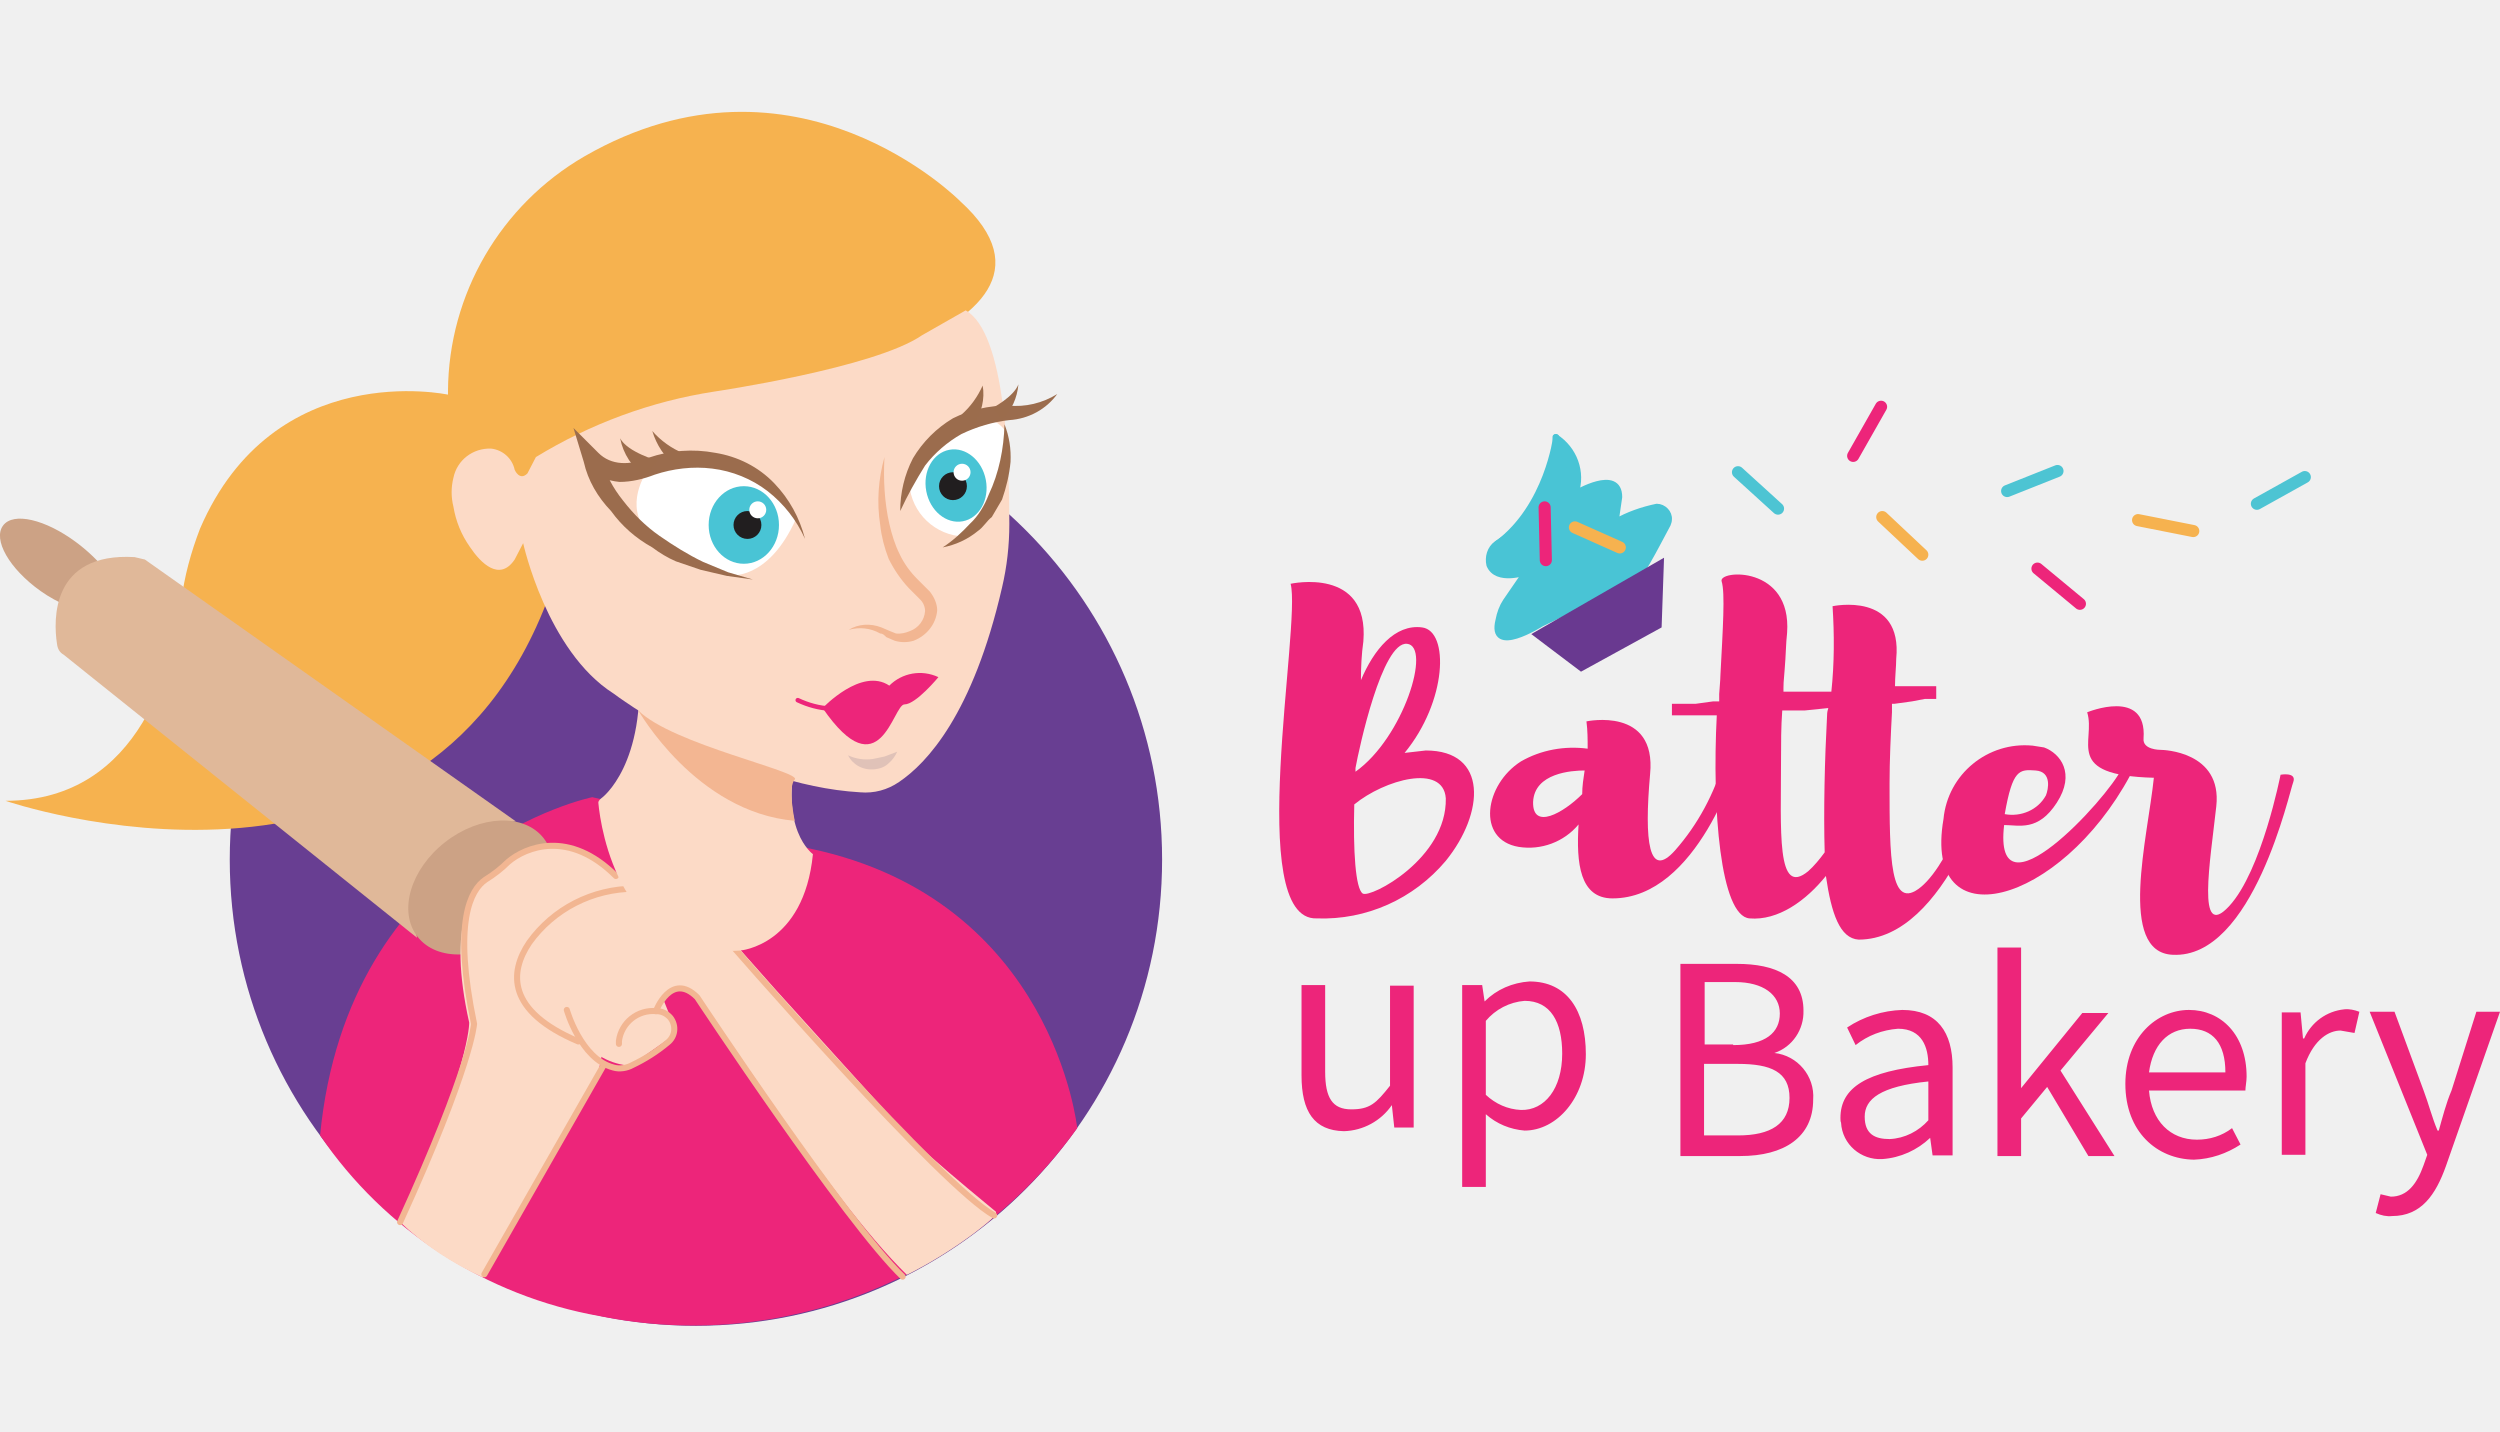
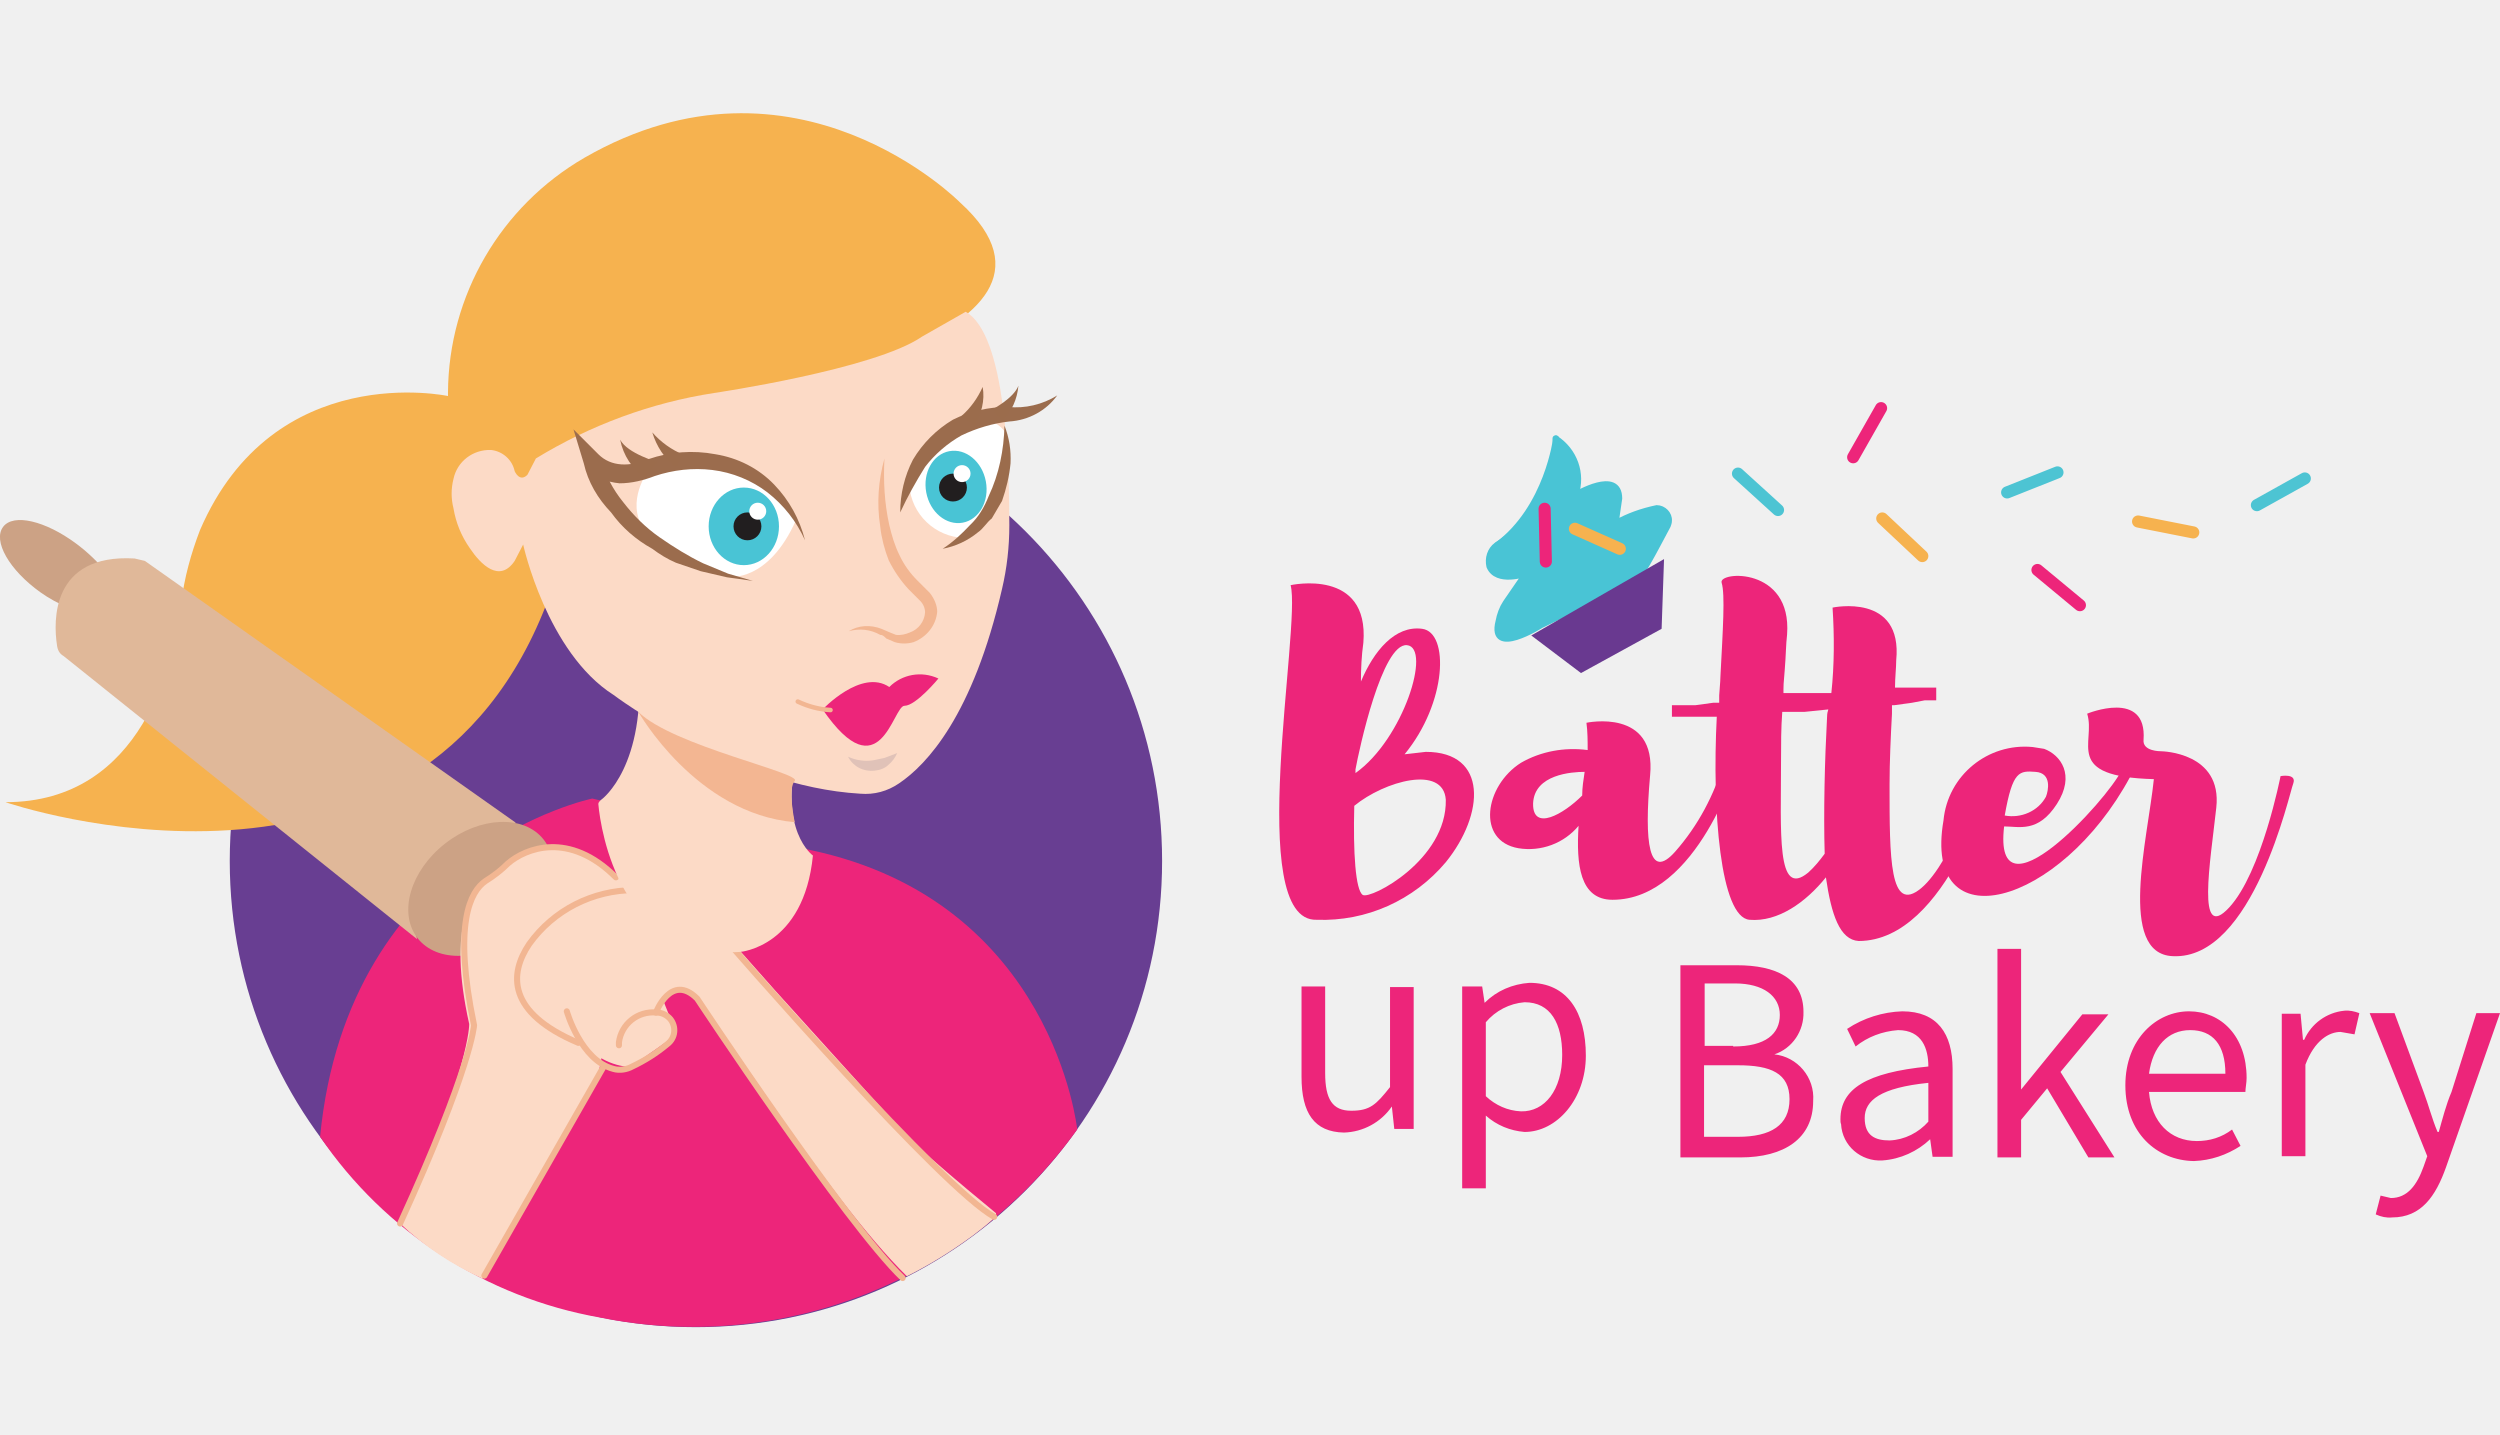
- <svg xmlns="http://www.w3.org/2000/svg" id="Layer_1" viewBox="0 0 412.4 236.2" width="412.4" height="236.2">
-   <style>.st0{fill:#cca285}.st1{fill:#683e92}.st2{fill:#f6b24f}.st3{fill:#ed257a}.st4{fill:#fcdac6}.st5{fill:#f2b692}.st6{fill:#e0b899}.st7{fill:#fff}.st8{fill:#e0c2b8}.st9{fill:#49c4d5}.st10{fill:#9b6c4d}.st11{fill:#9b6c4c}.st12,.st13{fill:none;stroke:#f2b692;stroke-linecap:round;stroke-linejoin:round}.st13{stroke:#ed257a;stroke-width:.75}.st14{fill:#f3b692}.st15{fill:#211e1f}.st16{fill:#49c4d5;stroke:#49c4d5;stroke-linecap:round;stroke-linejoin:round}.st17{fill:#693990}.st18{stroke:#4dc4d3}.st18,.st19,.st20{fill:none;stroke-width:2;stroke-linecap:round;stroke-linejoin:round}.st19{stroke:#f6b24f}.st20{stroke:#ed257a}</style>
-   <path id="ASSETS" d="M11.2 100c-1.6-.7-3.1-1.5-4.5-2.5C1.5 93.8-1.2 89 .5 86.7c1.7-2.3 7-1 12 2.7 1.9 1.4 3.7 3.1 5.2 5" class="st0" />
-   <g id="FINAL">
-     <circle cx="114.8" cy="141.8" r="76.9" class="st1" />
-     <path d="M90.6 98.2C69.5 155.7.9 132.1.9 132.1c22.7 0 27.9-23.4 29-32.9.5-4.1 1.6-8.1 3.1-12 12.2-28.3 40.9-22.1 40.9-22.1v-.6c.1-16 8.7-30.7 22.5-38.7 34.9-20.1 62 7.4 62 7.4 25 22.7-38.9 32.3-38.9 32.3-23.8 2.9-31.8 15.1-31.8 15.1l2.9 17.6z" class="st2" />
-     <path d="M97.7 131.5s-40.3 8.3-44.9 55.8c10.7 15.7 27.4 26.5 46.1 29.8 30.1 6.1 60.9-6.1 78.8-31 0 0-3.9-37.6-44-46.1" class="st3" />
-     <path d="M159.3 51.2c6.6 3.7 7.2 25 7.2 35.2 0 3.6-.4 7.1-1.2 10.5-4.8 20.9-12.4 29-17 32.1-1.9 1.3-4.1 1.9-6.4 1.7-20.7-1.2-40.7-16.3-40.7-16.3-11-7-14.9-24.8-14.9-24.8l-1.4 2.7c-2.5 3.7-5.6.6-7.4-2.1-1.4-2-2.3-4.2-2.7-6.6-.4-1.6-.4-3.2 0-4.8.6-2.9 3.2-4.9 6.2-4.8 1.9.2 3.5 1.6 3.9 3.5 0 0 .8 1.9 2.1.6l1.4-2.7c9-5.5 19-9.2 29.4-10.8 0 0 26.5-3.9 34.3-9.3l7.2-4.1z" class="st4" />
-     <path d="M145.9 75.4c-.2 3.7 0 7.4.8 11 .4 1.7.9 3.4 1.7 5 .7 1.5 1.7 2.9 2.9 4.1l2.1 2.1c.7.9 1.2 2 1.2 3.1-.2 2.3-1.8 4.2-3.9 5-1 .3-2.1.3-3.1 0l-1.4-.6c-.4-.4-.6-.6-1-.6-1.6-.9-3.4-1.1-5.2-.6 1.6-1 3.6-1.1 5.4-.4l1.4.6 1 .4c.8.1 1.6-.1 2.3-.4 1.4-.5 2.4-1.8 2.5-3.3 0-.7-.3-1.4-.8-1.9l-1.9-1.9c-1.3-1.4-2.4-3-3.3-4.8-.7-1.8-1.2-3.7-1.4-5.6-.6-3.8-.3-7.6.7-11.2z" class="st5" />
-     <path d="M9.4 106.2c-.6-3.9-1-15.1 12.8-14.3l1.7.4 61.2 43.2s-20.5 1.9-16.3 19.2L10.5 108c-.7-.4-1-1-1.1-1.8z" class="st6" />
-     <path d="M135.7 116.8s6.4-6.8 11-3.7c2.1-2.1 5.3-2.7 8.1-1.4 0 0-3.7 4.5-5.6 4.5s-4 14.4-13.5.6z" class="st3" />
-     <ellipse cx="79.3" cy="146.4" class="st0" rx="13.2" ry="9.5" transform="rotate(-38.001 79.293 146.425)" />
-     <path d="M150 79.8c.3 4.8 4.3 8.6 9.1 8.7l5.6-6.4 1.7-6.2v-3.5c-.6-2.3-2.9-3.7-5.2-3.3-4.9 2.1-8.8 5.9-11.2 10.7z" class="st7" />
-     <path d="M139.9 124.6c1.3.6 2.7.8 4.1.6l1.9-.4 2.1-.8c-.3.7-.8 1.4-1.4 1.9-.6.6-1.4.9-2.3 1-1.9.2-3.6-.7-4.4-2.3z" class="st8" />
-     <path d="M107 77.3s-3.9 5.2-.8 9.7c3.1 4.5 14.1 7.9 14.1 7.9s6.4 1 11-9.3c0 0-4.5-7.2-8.5-8.1-.1 0-14-2.3-15.8-.2z" class="st7" />
-     <ellipse cx="122.7" cy="86.6" class="st9" rx="5.8" ry="6.4" />
-     <ellipse cx="157.7" cy="80.1" class="st9" rx="5" ry="6" transform="rotate(-10.704 157.676 80.046)" />
-     <path d="M164.3 199.9c-4.5-3.7-17.8-14.7-18.4-16.8l-18-19.9-13.2-14.9s-9.3-3.7-17.6-.6c0 0-16.1 6.8-10.5 16.8 0 0 6.2 7 9.3 7 2 2.5 4.9 4.1 8.1 4.3l7.4-5.2-1-3.3-1-2.5s2.5-3.3 5-1.2 21.9 33.7 35.2 46.7c3.8-1.9 7.5-4.2 11-6.8 1.3-1 2.6-2 3.7-3.1" class="st4" />
-     <path d="M148.5 84.3c0-3 .7-6 2.1-8.7 1.6-2.7 3.9-5 6.6-6.6 2.8-1.4 5.9-2.1 9.1-2.1 2.8.3 5.7-.4 8.1-1.9-1.8 2.5-4.7 4.1-7.9 4.3-2.7.3-5.4 1.1-7.9 2.3-2.3 1.3-4.4 3.1-6 5.2-1.5 2.4-2.9 4.9-4.1 7.5zm-15.7 4.6c-1.4-3.1-3.5-5.8-6.2-7.9-2.6-2-5.8-3.3-9.1-3.7-3.2-.4-6.5 0-9.5 1-1.8.7-3.8 1.2-5.8 1.2-2.1-.2-4.1-1-5.6-2.5l2.5-1.4c.8 2.6 2 4.9 3.7 7 1.7 2.2 3.7 4.2 6 5.8 2.3 1.6 4.7 3.1 7.2 4.3l4.1 1.7 4.1 1.2-4.3-.6-4.3-1-4.1-1.4c-1.4-.6-2.7-1.4-3.9-2.3-2.7-1.5-5-3.5-6.8-6-2.2-2.3-3.8-5-4.5-8.1l-1.7-5.6 4.1 4.1c2.1 2.1 5.2 2.1 8.3.8 3.5-1.2 7.3-1.5 11-.8 3.7.6 7.1 2.3 9.7 5 2.5 2.6 4.2 5.7 5.1 9.2z" class="st10" />
-     <path d="M165.7 70c.8 2 1.1 4.1 1 6.2-.2 2.1-.7 4.2-1.4 6.2l-1.7 2.9c-.8.6-1.4 1.7-2.3 2.3-1.7 1.4-3.7 2.3-5.8 2.7 1.7-1.1 3.2-2.5 4.5-3.9 1.4-1.3 2.4-3 3.1-4.8 1.7-3.6 2.5-7.6 2.6-11.6z" class="st11" />
-     <path d="M108.2 166.8s2.5-6.6 6.8-2.3c0 0 24.6 37.2 33.9 46.1" class="st12" />
-     <path d="M80.3 209.8L98.5 178l5.6-28.5c.2-1.9-.6-3.7-2.1-5-7.7-7.7-14.9-4.8-17.8-2.3-1.1 1.1-2.4 2-3.7 2.9-2.5 1.7-6.8 7-3.1 23.6 0 0 .2 7.2-11.4 32.9 4 3.8 8.6 6.8 13.6 9.1" class="st4" />
-     <path d="M165.3 69.2c1.6-1.5 2.5-3.6 2.7-5.8-.8 2.1-4.3 3.9-4.3 3.9l1.6 1.9z" class="st11" />
-     <path d="M66 201.6c11.8-25.8 12.2-32.7 12.2-32.7-3.5-16.8-.6-22.1 1.9-23.8 1.3-.8 2.6-1.8 3.7-2.9 2.9-2.5 10.1-5.4 17.8 2.3" class="st12" />
-     <path d="M160.7 70c1.2-1.9 1.8-4.2 1.4-6.4-.8 1.8-2 3.5-3.5 4.8l2.1 1.6zm-54.3 8.7c-2.1-1.6-3.6-3.8-4.1-6.4 1.2 2.3 6.2 3.7 6.2 3.7l-2.1 2.7zm5.1-1.8c-1.9-1.5-3.2-3.5-3.9-5.8 1.4 1.6 3.2 2.9 5.2 3.7l-1.3 2.1z" class="st11" />
-     <path d="M95.4 171.8c-11.8-5-11.4-11.4-8.1-16.3 4-5.6 10.5-8.9 17.4-8.9 2.5-.2 4.9.2 7.2 1 1.6.5 3.1 1.5 4.1 2.9 6.6 7.7 39.5 45.3 48 50" class="st12" />
-     <path d="M105.3 109.1c1.4 17-6 22.5-6 22.5s-.6.4-.6.8c.4 4.5 3.7 25.8 23.4 24.4 0 0 10.5-.8 12-15.9 0 0-5.8-4.1-2.5-17l-26.3-14.8z" class="st4" />
-     <path d="M93.5 166.6s2.3 8.1 7.7 9.5c1 .3 2.2.1 3.1-.4 2.1-1 4-2.2 5.8-3.7 1.3-1 1.5-2.8.5-4.1-.6-.7-1.4-1.1-2.3-1.1-3.1-.3-5.8 1.9-6.2 4.9v.5m-2.4 3.3l-19.8 34.7" class="st12" />
-     <path d="M131.6 115.5c1.7.8 3.5 1.3 5.4 1.4" class="st13" />
-     <path d="M105.3 117.2s9.5 16.8 25.8 18.2c0 0-1.2-5.6 0-6.8 1.3-1.3-20.2-5.8-25.8-11.4z" class="st14" />
-     <circle cx="123.3" cy="86.6" r="2.3" class="st15" />
-     <circle cx="125" cy="84.1" r="1.4" class="st7" />
-     <circle cx="157.2" cy="80.2" r="2.3" class="st15" />
-     <circle cx="158.7" cy="77.9" r="1.4" class="st7" />
-     <path d="M238.5 142c-5.3 6.3-13.1 9.8-21.3 9.5-12 .4-2.5-48.4-4.3-55.2 0 0 13-2.9 12 9.5-.3 2.1-.4 4.3-.4 6.4 2.1-5 5.6-9.3 10.1-8.7 4.5.6 4.1 12.2-2.9 20.7l3.5-.4c10.3 0 9.7 10.3 3.3 18.2zm0-10.3c-.4-5.8-10.1-3.1-15.1 1-.2 7.7.2 13.9 1.4 14.7 1.3.8 13.9-5.8 13.7-15.7zm-14.9-5v.6c7.9-5.6 12.6-20.7 8.5-21.1-4.1-.4-7.9 17.2-8.5 20.5zm63.1-1.2s-6.6 22.7-20.7 22.7c-5.4 0-6-5.8-5.6-12.2-2.4 2.9-6.2 4.3-9.9 3.7-7-1.2-5.6-10.3.4-14.1 3.3-1.9 7.2-2.6 11-2.1 0-1.5 0-3-.2-4.5 0 0 11.6-2.5 10.5 8.7-1 11.2-.2 17.4 4.1 12.6 3.8-4.3 6.5-9.4 8.1-14.9h2.3zM261 131c0-1.3.2-2.6.4-3.9-2.1 0-8.3.4-8.5 5.2-.1 4.7 5 1.8 8.1-1.3z" class="st3" />
-     <path d="M328.7 127.7s-7.4 27.3-22.1 27.3c-3.1-.2-4.5-4.3-5.4-10.5-3.3 4.1-7.9 7.4-12.6 7-4.8-.4-6.2-18-5.4-33.5h-7.4v-1.9h3.9l2.9-.4h1v-1.2c0-.4.2-2.3.2-3.1.4-7.7.8-13.6.2-15.5s11.6-2.7 10.8 8.5c-.2 1.7-.2 3.7-.4 6s-.2 2.5-.2 3.1v.6h7.9c.5-4.7.5-9.4.2-14.1 0 0 11.6-2.5 10.5 8.7 0 1.2-.2 2.9-.2 4.5h6.8v2.1h-1.9l-2.1.4-2.9.4h-.4v1.4c-.2 3.7-.4 7.9-.4 11.8 0 12 0 21.3 5.2 17 5.2-4.3 10.1-19.4 10.1-19.4l1.7.8zm-27.1-10.9l-3.9.4H294c-.2 2.7-.2 5.4-.2 7.9 0 12-.8 23 4.5 18.6 1-.9 1.9-2 2.7-3.1-.2-6.8 0-15.3.4-22.7 0-.4.1-.8.2-1.1z" class="st3" />
-     <path d="M351.4 127.9c-11.6 21.5-34.3 27.5-30.8 7.2.7-7.4 7.3-12.8 14.7-12.1.6.1 1.3.2 1.9.3 2.7 1 5.2 4.3 2.1 9.1s-6.2 3.7-8.7 3.7c-1.9 16.3 17-4.3 19.4-9.3l1.4 1.1zm-20.7 6.4c2.7.5 5.5-.7 6.8-3.1.4-1 1-3.9-1.7-4.1s-3.8-.2-5.1 7.2z" class="st3" />
-     <path d="M378.3 129c-.6 1.4-6.6 29.2-19.9 28.5-9.1-.4-4.1-19.4-3.1-29.2-15.1-.4-9.5-6-11-10.8 0 0 9.9-4.1 9.3 4.3-.2 1.9 2.7 1.9 2.9 1.9.2 0 10.1.2 9.1 9.3-1 9.1-3.3 22.3 2.1 16.5s8.5-21.7 8.5-21.7 2.7-.5 2.1 1.2zm-101.1 30h9.3c6.4 0 11 2.1 11 7.7.1 3.1-1.8 6-4.8 7 3.8.4 6.7 3.8 6.4 7.7 0 6.2-4.8 9.3-12 9.3h-9.9V159zm8.7 13.4c5.4 0 7.7-2.1 7.7-5.2s-2.7-5.2-7.4-5.2h-5v10.3h4.7zm.8 14.9c5.4 0 8.5-1.9 8.5-6.2 0-4.3-3.1-5.6-8.5-5.6h-5.6v11.8h5.6zm16.9-2.9c0-5 4.3-7.7 14.5-8.7 0-2.9-1-6-5-6-2.6.2-5 1.1-7 2.7l-1.4-2.9c2.7-1.8 5.9-2.8 9.1-2.9 5.8 0 8.3 3.7 8.3 9.5v14.5h-3.3l-.4-2.9c-2.1 2-4.9 3.3-7.9 3.5-3.5.2-6.6-2.4-6.8-6-.1-.2-.1-.5-.1-.8zm14.5.4v-6.4c-7.9.8-10.5 2.9-10.5 5.8s1.7 3.7 4.1 3.7c2.5-.1 4.8-1.3 6.4-3.1zm11.4-28.5h3.9v23.2l10.1-12.4h4.3l-7.9 9.5 8.9 14.1h-4.3l-6.8-11.4-4.3 5.2v6.2h-3.9v-34.4zm21.1 22.5c0-7.7 5.2-12.2 10.5-12.2s9.5 4.1 9.5 11c0 .8-.2 1.7-.2 2.3h-15.9c.4 5 3.5 8.1 7.9 8.1 2.1 0 4.1-.6 5.8-1.9l1.4 2.7c-2.3 1.5-4.9 2.4-7.7 2.5-6.1-.1-11.3-4.6-11.3-12.5zm16.5-1.9c0-4.8-2.1-7.2-5.8-7.2-3.7 0-6.2 2.7-6.8 7.2h12.6zm9.3-9.9h3.1l.4 4.3h.2a8.1 8.1 0 0 1 6.6-4.8c.8-.1 1.7.1 2.5.4l-.8 3.5-2.3-.4c-1.9 0-4.3 1.4-5.8 5.4v15.1h-3.9V167zm15.5 33.1l.8-3.1 1.7.4c2.7 0 4.3-2.1 5.4-5.2l.6-1.7-9.5-23.6h4.1l4.8 13c.8 2.1 1.4 4.5 2.3 6.6h.2c.6-2.1 1.2-4.5 2.1-6.6l4.1-13h3.9l-8.9 25.4c-1.7 4.8-4.1 8.3-8.9 8.3-.9.1-1.8-.1-2.7-.5zm-177.2-22.7v-14.9h3.9v14.3c0 4.3 1.2 6.2 4.3 6.2 3.1 0 4.1-1 6.4-3.9v-16.5h3.9V186H230l-.4-3.7a9.95 9.95 0 0 1-7.9 4.3c-4.9-.1-7-3.2-7-9.2zm26.5-14.9h3.3l.4 2.7c2-2 4.6-3.1 7.4-3.3 6.2 0 9.3 4.8 9.3 12s-4.8 12.6-10.1 12.6c-2.4-.2-4.6-1.1-6.4-2.7v12h-3.9v-33.3zm16.5 11.3c0-5.2-1.9-8.7-6.2-8.7-2.5.2-4.8 1.4-6.4 3.3v12.2c1.6 1.5 3.6 2.4 5.8 2.5 3.9.1 6.8-3.5 6.8-9.3z" class="st3" />
-     <path d="M254.2 102.9s-8.5 5.4-7-.6c.2-1.1.6-2.2 1.2-3.1l3.3-4.8s-4.8 1.7-6-1.2c-.3-1.3.1-2.7 1.2-3.5 3.3-2.1 10.5-8.1 9.7-17.6 3.1 2 4.5 5.8 3.3 9.3 0 0 7.2-4.3 7.2.6l-.6 4.1c2.1-1.2 4.4-2 6.8-2.5 1.1 0 2.1 1 2 2.1 0 .3-.1.5-.2.8-1.7 3.1-5.2 10.3-6.6 10.1-1.3-.1-14.3 6.3-14.3 6.3z" class="st16" />
-     <path d="M252.6 104.6l8.2 6.2 13.3-7.3.4-11.5z" class="st17" />
-     <path d="M256.7 72.1s-1.4 11.4-9.7 17.6h6.2l5.8-11" class="st16" />
-     <path d="M286.7 77.9l6.6 6m86.9-5.2l-7.9 4.4" class="st18" />
-     <path d="M352.7 85.8l9.1 1.8" class="st19" />
-     <path d="M305.7 75.2l4.6-8.1m25.8 26.7l7 5.8" class="st20" />
-     <path d="M267.2 90.3l-7.4-3.3m50.7-1.7l6.6 6.2" class="st19" />
-     <path d="M254.8 83.7l.2 8.7" class="st20" />
-     <path d="M331.1 81l8.3-3.3" class="st18" />
-   </g>
+ <svg xmlns="http://www.w3.org/2000/svg" viewBox="0 0 412.4 236.2" width="413" height="237">
+   <style>.A{fill:#cca285}.D{fill:#ed257a}.E{fill:#fcdac6}.H{fill:#fff}.J{fill:#49c4d5}.L{fill:#9b6c4c}.M,.N{fill:none;stroke:#f2b692;stroke-linecap:round;stroke-linejoin:round}.P{fill:#211e1f}.Q{fill:#49c4d5;stroke:#49c4d5;stroke-linecap:round;stroke-linejoin:round}.S{stroke:#4dc4d3}.S,.T,.U{fill:none;stroke-width:2;stroke-linecap:round;stroke-linejoin:round}.T{stroke:#f6b24f}.U{stroke:#ed257a}</style>
+   <path d="M11.2 100c-1.6-.7-3.1-1.5-4.5-2.5C1.5 93.8-1.2 89 .5 86.7s7-1 12 2.7c1.9 1.4 3.7 3.1 5.2 5" class="A" />
+   <circle cx="114.8" cy="141.8" r="76.9" fill="#683e92" />
+   <path d="M90.6 98.2C69.5 155.7.9 132.1.9 132.1c22.7 0 27.9-23.4 29-32.9.5-4.1 1.6-8.1 3.1-12 12.2-28.3 40.9-22.1 40.9-22.1v-.6c.1-16 8.7-30.7 22.5-38.7 34.9-20.1 62 7.4 62 7.4 25 22.7-38.9 32.3-38.9 32.3-23.8 2.9-31.8 15.1-31.8 15.1l2.9 17.6z" fill="#f6b24f" />
+   <path d="M97.7 131.5s-40.3 8.3-44.9 55.8c10.7 15.7 27.4 26.5 46.1 29.8 30.1 6.1 60.9-6.1 78.8-31 0 0-3.9-37.6-44-46.1" class="D" />
+   <path d="M159.3 51.2c6.6 3.7 7.2 25 7.2 35.2 0 3.6-.4 7.1-1.2 10.5-4.8 20.9-12.4 29-17 32.1-1.9 1.3-4.1 1.9-6.4 1.7-20.7-1.2-40.7-16.3-40.7-16.3-11-7-14.9-24.8-14.9-24.8l-1.4 2.7c-2.5 3.7-5.6.6-7.4-2.1-1.4-2-2.3-4.2-2.7-6.6-.4-1.6-.4-3.2 0-4.8.6-2.9 3.2-4.9 6.2-4.8 1.9.2 3.5 1.6 3.9 3.5 0 0 .8 1.9 2.1.6l1.4-2.7c9-5.5 19-9.2 29.4-10.8 0 0 26.5-3.9 34.3-9.3l7.2-4.1z" class="E" />
+   <path d="M145.9 75.4c-.2 3.7 0 7.4.8 11 .4 1.7.9 3.4 1.7 5 .7 1.5 1.7 2.9 2.9 4.1l2.1 2.1c.7.9 1.2 2 1.2 3.1-.2 2.3-1.8 4.2-3.9 5-1 .3-2.1.3-3.1 0l-1.4-.6c-.4-.4-.6-.6-1-.6-1.6-.9-3.4-1.1-5.2-.6 1.6-1 3.6-1.1 5.4-.4l1.4.6 1 .4c.8.1 1.6-.1 2.3-.4 1.4-.5 2.4-1.8 2.5-3.3 0-.7-.3-1.4-.8-1.9l-1.9-1.9c-1.3-1.4-2.4-3-3.3-4.8-.7-1.8-1.2-3.7-1.4-5.6-.6-3.8-.3-7.6.7-11.2z" fill="#f2b692" />
+   <path d="M9.4 106.2c-.6-3.9-1-15.1 12.8-14.3l1.7.4 61.2 43.2s-20.5 1.9-16.3 19.2L10.5 108c-.7-.4-1-1-1.1-1.8z" fill="#e0b899" />
+   <path d="M135.7 116.8s6.4-6.8 11-3.7c2.1-2.1 5.3-2.7 8.1-1.4 0 0-3.7 4.5-5.6 4.5s-4 14.4-13.5.6z" class="D" />
+   <ellipse cx="79.3" cy="146.4" class="A" rx="13.2" ry="9.5" transform="rotate(-38.001 79.293 146.425)" />
+   <path d="M150 79.8c.3 4.8 4.3 8.6 9.1 8.7l5.6-6.4 1.7-6.2v-3.5c-.6-2.3-2.9-3.7-5.2-3.3-4.9 2.1-8.8 5.9-11.2 10.7z" class="H" />
+   <path d="M139.9 124.6c1.3.6 2.7.8 4.1.6l1.9-.4 2.1-.8c-.3.7-.8 1.4-1.4 1.9-.6.6-1.4.9-2.3 1-1.9.2-3.6-.7-4.4-2.3z" fill="#e0c2b8" />
+   <path d="M107 77.3s-3.9 5.2-.8 9.7 14.1 7.9 14.1 7.9 6.4 1 11-9.3c0 0-4.5-7.2-8.5-8.1-.1 0-14-2.3-15.8-.2z" class="H" />
+   <ellipse cx="122.7" cy="86.6" class="J" rx="5.8" ry="6.4" />
+   <ellipse cx="157.7" cy="80.1" class="J" rx="5" ry="6" transform="rotate(-10.704 157.676 80.046)" />
+   <path d="M164.3 199.9c-4.5-3.7-17.8-14.7-18.4-16.8l-18-19.9-13.2-14.9s-9.3-3.7-17.6-.6c0 0-16.1 6.8-10.5 16.8 0 0 6.2 7 9.3 7 2 2.5 4.9 4.1 8.1 4.3l7.4-5.2-1-3.3-1-2.5s2.5-3.3 5-1.2 21.9 33.7 35.2 46.7c3.8-1.9 7.5-4.2 11-6.8 1.3-1 2.6-2 3.7-3.1" class="E" />
+   <path d="M148.5 84.3c0-3 .7-6 2.1-8.7a18.96 18.96 0 0 1 6.6-6.6c2.8-1.4 5.9-2.1 9.1-2.1 2.8.3 5.7-.4 8.1-1.9-1.8 2.5-4.7 4.1-7.9 4.3-2.7.3-5.4 1.1-7.9 2.3-2.3 1.3-4.4 3.1-6 5.2-1.5 2.4-2.9 4.9-4.1 7.5zm-15.7 4.6c-1.4-3.1-3.5-5.8-6.2-7.9-2.6-2-5.8-3.3-9.1-3.7-3.2-.4-6.5 0-9.5 1-1.8.7-3.8 1.2-5.8 1.2-2.1-.2-4.1-1-5.6-2.5l2.5-1.4c.8 2.6 2 4.9 3.7 7 1.7 2.2 3.7 4.2 6 5.8s4.7 3.1 7.2 4.3l4.1 1.7 4.1 1.2-4.3-.6-4.3-1-4.1-1.4c-1.4-.6-2.7-1.4-3.9-2.3-2.7-1.5-5-3.5-6.8-6-2.2-2.3-3.8-5-4.5-8.1l-1.7-5.6 4.1 4.1c2.1 2.1 5.2 2.1 8.3.8 3.5-1.2 7.3-1.5 11-.8 3.7.6 7.1 2.3 9.7 5 2.5 2.6 4.2 5.7 5.1 9.2z" fill="#9b6c4d" />
+   <path d="M165.7 70c.8 2 1.1 4.1 1 6.2-.2 2.1-.7 4.2-1.4 6.2l-1.7 2.9c-.8.6-1.4 1.7-2.3 2.3-1.7 1.4-3.7 2.3-5.8 2.7 1.7-1.1 3.2-2.5 4.5-3.9 1.4-1.3 2.4-3 3.1-4.8 1.7-3.6 2.5-7.6 2.6-11.6z" class="L" />
+   <path d="M108.2 166.8s2.5-6.6 6.8-2.3c0 0 24.6 37.2 33.9 46.1" class="M" />
+   <path d="M80.3 209.8L98.5 178l5.6-28.5c.2-1.9-.6-3.7-2.1-5-7.7-7.7-14.9-4.8-17.8-2.3-1.1 1.1-2.4 2-3.7 2.9-2.5 1.7-6.8 7-3.1 23.6 0 0 .2 7.2-11.4 32.9 4 3.8 8.6 6.8 13.6 9.1" class="E" />
+   <path d="M165.3 69.2c1.6-1.5 2.5-3.6 2.7-5.8-.8 2.1-4.3 3.9-4.3 3.9l1.6 1.9z" class="L" />
+   <path d="M66 201.6c11.8-25.8 12.2-32.7 12.2-32.7-3.5-16.8-.6-22.1 1.9-23.8 1.3-.8 2.6-1.8 3.7-2.9 2.9-2.5 10.1-5.4 17.8 2.3" class="M" />
+   <path d="M160.7 70c1.2-1.9 1.8-4.2 1.4-6.4-.8 1.8-2 3.5-3.5 4.8l2.1 1.6zm-54.3 8.7c-2.1-1.6-3.6-3.8-4.1-6.4 1.2 2.3 6.2 3.7 6.2 3.7l-2.1 2.7zm5.1-1.8c-1.9-1.5-3.2-3.5-3.9-5.8 1.4 1.6 3.2 2.9 5.2 3.7l-1.3 2.1z" class="L" />
+   <path d="M95.4 171.8c-11.8-5-11.4-11.4-8.1-16.3 4-5.6 10.5-8.9 17.4-8.9 2.5-.2 4.9.2 7.2 1 1.6.5 3.1 1.5 4.1 2.9 6.6 7.7 39.5 45.3 48 50" class="M" />
+   <path d="M105.3 109.1c1.4 17-6 22.5-6 22.5s-.6.4-.6.8c.4 4.5 3.7 25.8 23.4 24.4 0 0 10.5-.8 12-15.9 0 0-5.8-4.1-2.5-17l-26.3-14.8z" class="E" />
+   <path d="M93.5 166.6s2.3 8.1 7.7 9.5c1 .3 2.2.1 3.1-.4 2.1-1 4-2.2 5.8-3.7 1.3-1 1.5-2.8.5-4.1-.6-.7-1.4-1.1-2.3-1.1-3.1-.3-5.8 1.9-6.2 4.9v.5m-2.4 3.3l-19.8 34.7" class="M" />
+   <path d="M131.6 115.5c1.7.8 3.5 1.3 5.4 1.4" class="N" stroke-width=".75" />
+   <path d="M105.3 117.2s9.5 16.8 25.8 18.2c0 0-1.2-5.6 0-6.8 1.3-1.3-20.2-5.8-25.8-11.4z" fill="#f3b692" />
+   <circle cx="123.3" cy="86.6" r="2.3" class="P" />
+   <circle cx="125" cy="84.1" r="1.4" class="H" />
+   <circle cx="157.2" cy="80.2" r="2.3" class="P" />
+   <circle cx="158.7" cy="77.9" r="1.4" class="H" />
+   <path d="M238.5 142c-5.3 6.3-13.1 9.8-21.3 9.5-12 .4-2.5-48.4-4.3-55.2 0 0 13-2.9 12 9.5-.3 2.1-.4 4.3-.4 6.4 2.1-5 5.6-9.3 10.1-8.7s4.1 12.2-2.9 20.7l3.5-.4c10.3 0 9.7 10.3 3.3 18.2zm0-10.3c-.4-5.8-10.1-3.1-15.1 1-.2 7.7.2 13.9 1.4 14.7 1.3.8 13.9-5.8 13.7-15.7zm-14.9-5v.6c7.9-5.6 12.6-20.7 8.5-21.1s-7.9 17.2-8.5 20.5zm63.1-1.2s-6.6 22.7-20.7 22.7c-5.4 0-6-5.8-5.6-12.2-2.4 2.9-6.2 4.3-9.9 3.7-7-1.2-5.6-10.3.4-14.1 3.3-1.9 7.2-2.6 11-2.1 0-1.5 0-3-.2-4.5 0 0 11.6-2.5 10.5 8.7-1 11.2-.2 17.4 4.1 12.6 3.8-4.3 6.5-9.4 8.1-14.9h2.3zM261 131c0-1.3.2-2.6.4-3.9-2.1 0-8.3.4-8.5 5.2-.1 4.7 5 1.8 8.1-1.3z" class="D" />
+   <path d="M328.7 127.7s-7.4 27.3-22.1 27.3c-3.1-.2-4.5-4.3-5.4-10.5-3.3 4.1-7.9 7.4-12.6 7-4.8-.4-6.2-18-5.4-33.5h-7.4v-1.9h3.9l2.9-.4h1v-1.2c0-.4.2-2.3.2-3.1.4-7.7.8-13.6.2-15.5s11.6-2.7 10.8 8.5c-.2 1.7-.2 3.7-.4 6s-.2 2.5-.2 3.1v.6h7.9c.5-4.7.5-9.4.2-14.1 0 0 11.6-2.5 10.5 8.7 0 1.2-.2 2.9-.2 4.5h6.8v2.1h-1.9l-2.1.4-2.9.4h-.4v1.4c-.2 3.7-.4 7.9-.4 11.8 0 12 0 21.3 5.2 17s10.1-19.4 10.1-19.4l1.7.8zm-27.1-10.9l-3.9.4H294c-.2 2.7-.2 5.4-.2 7.9 0 12-.8 23 4.5 18.6 1-.9 1.9-2 2.7-3.1-.2-6.8 0-15.3.4-22.7 0-.4.1-.8.2-1.1z" class="D" />
+   <path d="M351.4 127.9c-11.6 21.5-34.3 27.5-30.8 7.2.7-7.4 7.3-12.8 14.7-12.1l1.9.3c2.7 1 5.2 4.3 2.1 9.1s-6.2 3.7-8.7 3.7c-1.9 16.3 17-4.3 19.4-9.3l1.4 1.1zm-20.7 6.4c2.7.5 5.5-.7 6.8-3.1.4-1 1-3.9-1.7-4.1s-3.8-.2-5.1 7.2z" class="D" />
+   <path d="M378.3 129c-.6 1.4-6.6 29.2-19.9 28.5-9.1-.4-4.1-19.4-3.1-29.2-15.1-.4-9.5-6-11-10.8 0 0 9.9-4.1 9.3 4.3-.2 1.9 2.7 1.9 2.9 1.9s10.1.2 9.1 9.3-3.3 22.3 2.1 16.5 8.5-21.7 8.5-21.7 2.7-.5 2.1 1.2zm-101.1 30h9.3c6.4 0 11 2.1 11 7.7.1 3.1-1.8 6-4.8 7 3.8.4 6.7 3.8 6.4 7.7 0 6.2-4.8 9.3-12 9.3h-9.9V159zm8.7 13.4c5.4 0 7.7-2.1 7.7-5.2s-2.7-5.2-7.4-5.2h-5v10.3h4.7zm.8 14.9c5.4 0 8.5-1.9 8.5-6.2s-3.1-5.6-8.5-5.6h-5.6v11.8h5.6zm16.9-2.9c0-5 4.3-7.7 14.5-8.7 0-2.9-1-6-5-6-2.6.2-5 1.1-7 2.7l-1.4-2.9c2.7-1.8 5.9-2.8 9.1-2.9 5.8 0 8.3 3.7 8.3 9.5v14.5h-3.3l-.4-2.9c-2.1 2-4.9 3.3-7.9 3.5-3.5.2-6.6-2.4-6.8-6-.1-.2-.1-.5-.1-.8zm14.5.4v-6.4c-7.9.8-10.5 2.9-10.5 5.8s1.7 3.7 4.1 3.7c2.5-.1 4.8-1.3 6.4-3.1zm11.4-28.5h3.9v23.2l10.1-12.4h4.3l-7.9 9.5 8.9 14.1h-4.3l-6.8-11.4-4.3 5.2v6.2h-3.9v-34.4zm21.1 22.5c0-7.7 5.2-12.2 10.5-12.2s9.5 4.1 9.5 11c0 .8-.2 1.7-.2 2.3h-15.9c.4 5 3.5 8.1 7.9 8.1 2.1 0 4.1-.6 5.8-1.9l1.4 2.7c-2.3 1.5-4.9 2.4-7.7 2.5-6.1-.1-11.3-4.6-11.3-12.5zm16.5-1.9c0-4.8-2.1-7.2-5.8-7.2s-6.2 2.7-6.8 7.2h12.6zm9.3-9.9h3.1l.4 4.3h.2a8.1 8.1 0 0 1 6.6-4.8c.8-.1 1.7.1 2.5.4l-.8 3.5-2.3-.4c-1.9 0-4.3 1.4-5.8 5.4v15.1h-3.9V167zm15.5 33.1l.8-3.1 1.7.4c2.7 0 4.3-2.1 5.4-5.2l.6-1.7-9.5-23.6h4.1l4.8 13c.8 2.1 1.4 4.5 2.3 6.6h.2c.6-2.1 1.2-4.5 2.1-6.6l4.1-13h3.9l-8.9 25.4c-1.7 4.8-4.1 8.3-8.9 8.3-.9.1-1.8-.1-2.7-.5zm-177.2-22.7v-14.9h3.9v14.3c0 4.3 1.2 6.2 4.3 6.2s4.1-1 6.4-3.9v-16.5h3.9V186H230l-.4-3.7a9.95 9.95 0 0 1-7.9 4.3c-4.9-.1-7-3.2-7-9.2zm26.5-14.9h3.3l.4 2.7c2-2 4.6-3.1 7.4-3.3 6.2 0 9.3 4.8 9.3 12s-4.8 12.6-10.1 12.6c-2.4-.2-4.6-1.1-6.4-2.7v12h-3.9v-33.3zm16.5 11.3c0-5.2-1.9-8.7-6.2-8.7-2.5.2-4.8 1.4-6.4 3.3v12.2c1.6 1.5 3.6 2.4 5.8 2.5 3.9.1 6.8-3.5 6.8-9.3z" class="D" />
+   <path d="M254.2 102.9s-8.5 5.4-7-.6c.2-1.1.6-2.2 1.2-3.1l3.3-4.8s-4.8 1.7-6-1.2c-.3-1.3.1-2.7 1.2-3.5 3.3-2.1 10.5-8.1 9.7-17.6 3.1 2 4.5 5.8 3.3 9.3 0 0 7.2-4.3 7.2.6l-.6 4.1c2.1-1.2 4.4-2 6.8-2.5 1.1 0 2.1 1 2 2.1 0 .3-.1.5-.2.8-1.7 3.1-5.2 10.3-6.6 10.1-1.3-.1-14.3 6.3-14.3 6.3z" class="Q" />
+   <path d="M252.6 104.6l8.2 6.2 13.3-7.3.4-11.5z" fill="#693990" />
+   <path d="M256.7 72.1s-1.4 11.4-9.7 17.6h6.2l5.8-11" class="Q" />
+   <path d="M286.7 77.9l6.6 6m86.9-5.2l-7.9 4.4" class="S" />
+   <path d="M352.7 85.8l9.1 1.8" class="T" />
+   <path d="M305.7 75.2l4.6-8.1m25.8 26.7l7 5.8" class="U" />
+   <path d="M267.2 90.3l-7.4-3.3m50.7-1.7l6.6 6.2" class="T" />
+   <path d="M254.8 83.7l.2 8.7" class="U" />
+   <path d="M331.1 81l8.3-3.3" class="S" />
</svg>
